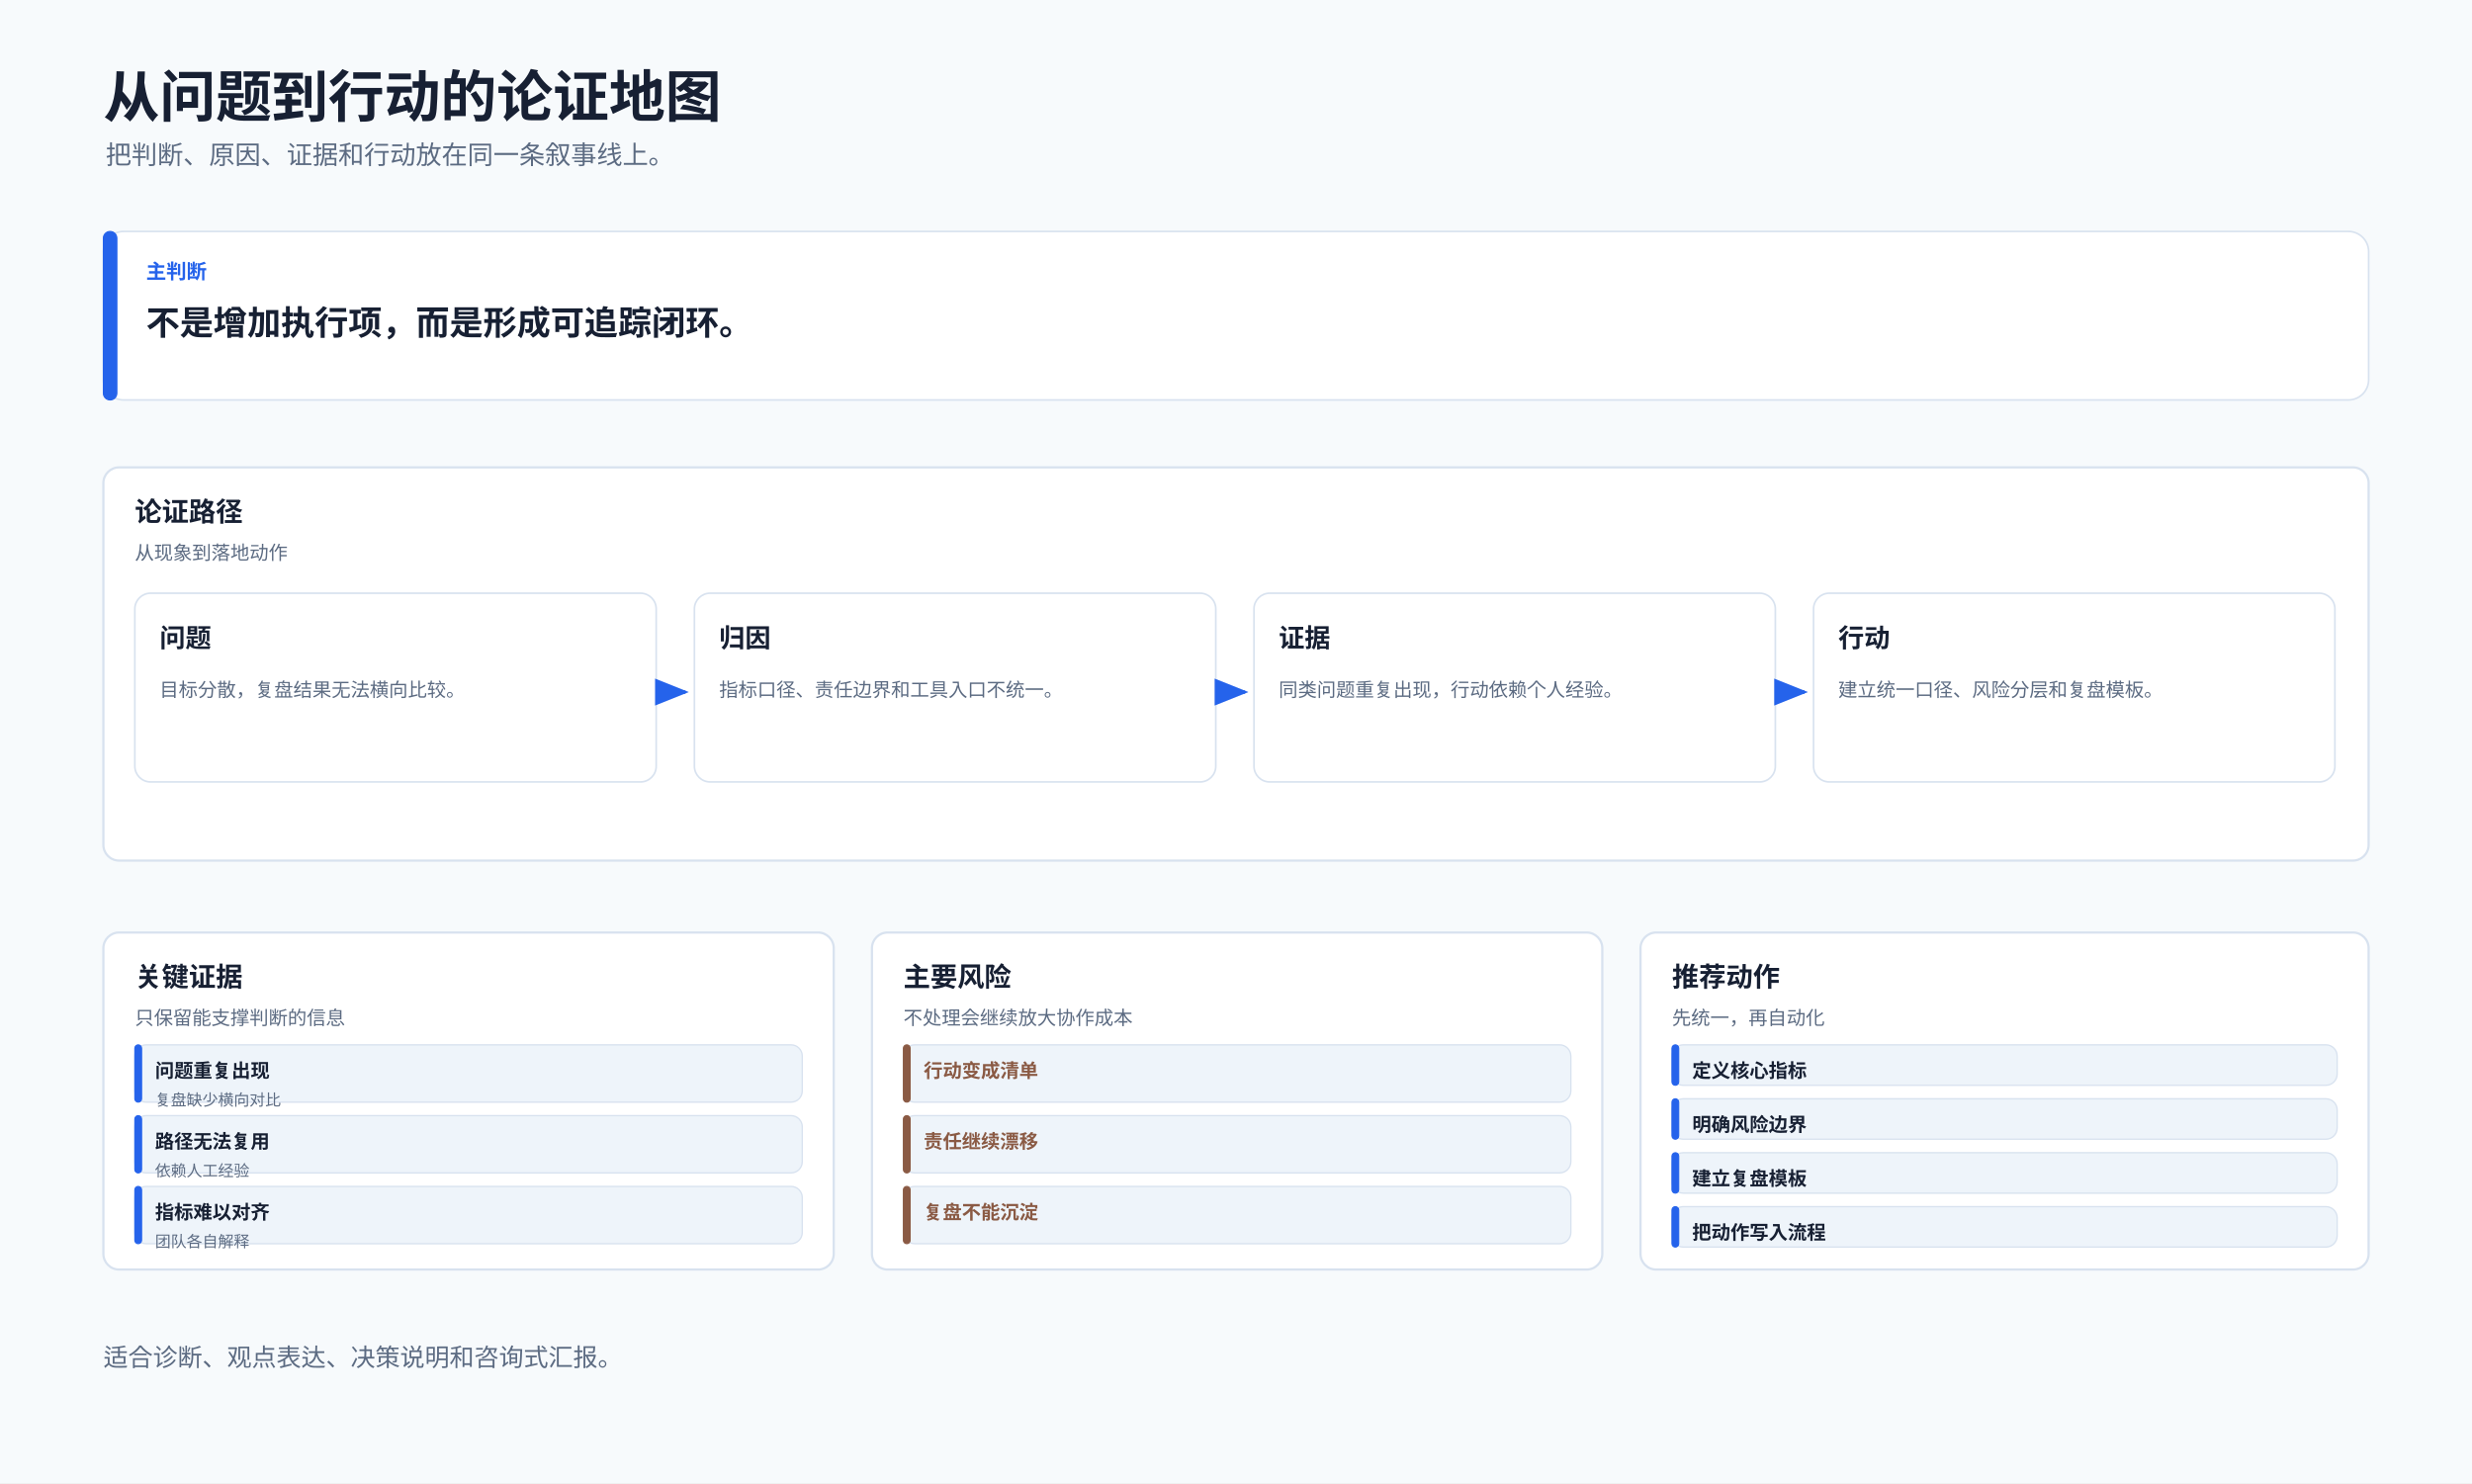
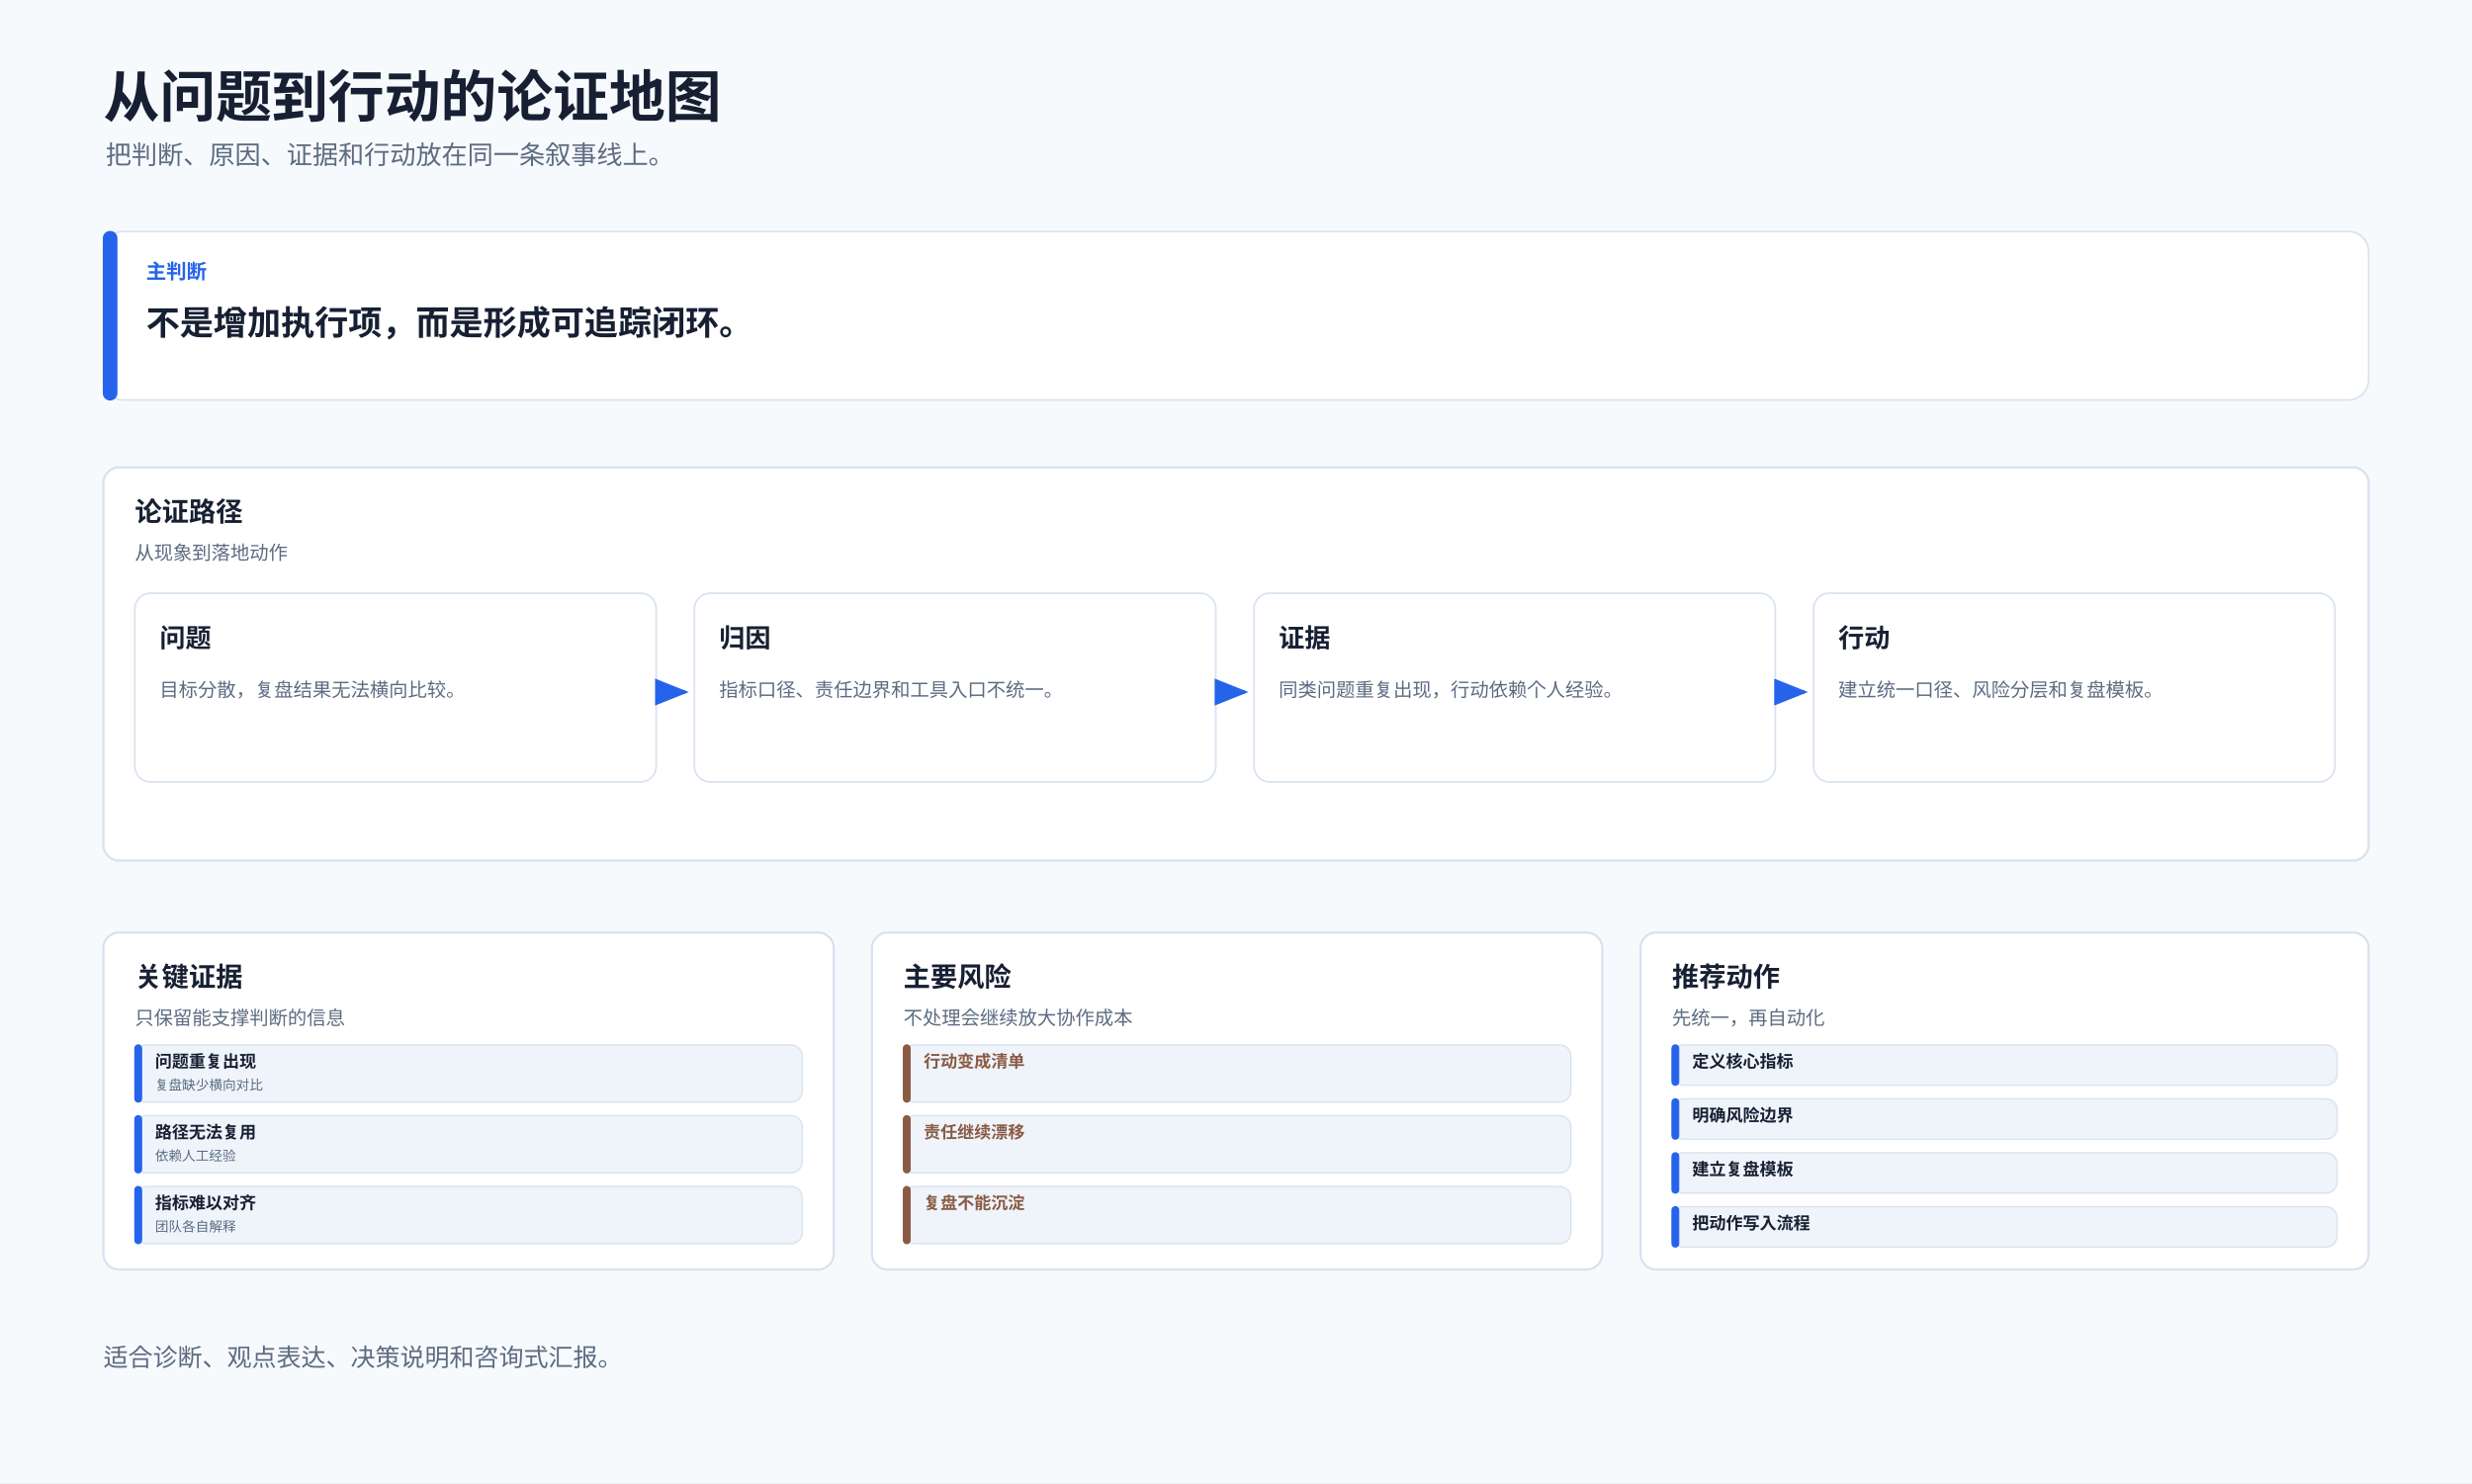
<svg xmlns="http://www.w3.org/2000/svg" width="2200" height="1320" viewBox="0 0 2200 1320">
  <defs>
    <marker id="arrow" markerWidth="12" markerHeight="12" refX="9" refY="4" orient="auto" markerUnits="strokeWidth">
      <path d="M0 0 L10 4 L0 8 z" fill="#2563EB" />
    </marker>
  </defs>
  <rect x="0" y="0" width="2200" height="1320" fill="#F7FAFC" />
  <text x="92" y="104" font-size="50" fill="#172033" font-weight="700">
    <tspan x="92" dy="0">从问题到行动的论证地图</tspan>
  </text>
  <text x="94" y="146" font-size="23" fill="#5C6B82" font-weight="400">
    <tspan x="94" dy="0">把判断、原因、证据和行动放在同一条叙事线上。</tspan>
  </text>
  <rect x="92" y="206" width="2016" height="150" rx="18" fill="#FFFFFF" stroke="#D8E2EF" stroke-width="1.5" />
  <rect x="92" y="206" width="12" height="150" rx="6" fill="#2563EB" stroke="#2563EB" stroke-width="1" />
  <text x="130" y="248" font-size="18" fill="#2563EB" font-weight="700">
    <tspan x="130" dy="0">主判断</tspan>
  </text>
  <text x="130" y="298" font-size="30" fill="#172033" font-weight="700">
    <tspan x="130" dy="0">不是增加执行项，而是形成可追踪闭环。</tspan>
  </text>
  <rect x="92" y="416" width="2016" height="350" rx="14" fill="#FFFFFF" stroke="#D8E2EF" stroke-width="2" />
  <text x="120" y="464" font-size="24" fill="#172033" font-weight="700">
    <tspan x="120" dy="0">论证路径</tspan>
  </text>
  <text x="120" y="498" font-size="17" fill="#5C6B82" font-weight="400">
    <tspan x="120" dy="0">从现象到落地动作</tspan>
  </text>
  <rect x="120" y="528" width="464" height="168" rx="14" fill="#FFFFFF" stroke="#D8E2EF" stroke-width="1.5" />
  <text x="142" y="576" font-size="23" fill="#172033" font-weight="700">
    <tspan x="142" dy="0">问题</tspan>
  </text>
  <text x="142" y="620" font-size="17" fill="#5C6B82" font-weight="400">
    <tspan x="142" dy="0">目标分散，复盘结果无法横向比较。</tspan>
  </text>
  <line x1="588" y1="616" x2="610" y2="616" stroke="#2563EB" stroke-width="3" marker-end="url(#arrow)" />
  <rect x="618" y="528" width="464" height="168" rx="14" fill="#FFFFFF" stroke="#D8E2EF" stroke-width="1.5" />
  <text x="640" y="576" font-size="23" fill="#172033" font-weight="700">
    <tspan x="640" dy="0">归因</tspan>
  </text>
  <text x="640" y="620" font-size="17" fill="#5C6B82" font-weight="400">
    <tspan x="640" dy="0">指标口径、责任边界和工具入口不统一。</tspan>
  </text>
  <line x1="1086" y1="616" x2="1108" y2="616" stroke="#2563EB" stroke-width="3" marker-end="url(#arrow)" />
  <rect x="1116" y="528" width="464" height="168" rx="14" fill="#FFFFFF" stroke="#D8E2EF" stroke-width="1.5" />
  <text x="1138" y="576" font-size="23" fill="#172033" font-weight="700">
    <tspan x="1138" dy="0">证据</tspan>
  </text>
  <text x="1138" y="620" font-size="17" fill="#5C6B82" font-weight="400">
    <tspan x="1138" dy="0">同类问题重复出现，行动依赖个人经验。</tspan>
  </text>
  <line x1="1584" y1="616" x2="1606" y2="616" stroke="#2563EB" stroke-width="3" marker-end="url(#arrow)" />
  <rect x="1614" y="528" width="464" height="168" rx="14" fill="#FFFFFF" stroke="#D8E2EF" stroke-width="1.5" />
  <text x="1636" y="576" font-size="23" fill="#172033" font-weight="700">
    <tspan x="1636" dy="0">行动</tspan>
  </text>
  <text x="1636" y="620" font-size="17" fill="#5C6B82" font-weight="400">
    <tspan x="1636" dy="0">建立统一口径、风险分层和复盘模板。</tspan>
  </text>
  <rect x="92" y="830" width="650" height="300" rx="14" fill="#FFFFFF" stroke="#D8E2EF" stroke-width="2" />
  <text x="120" y="878" font-size="24" fill="#172033" font-weight="700">
    <tspan x="120" dy="0">关键证据</tspan>
  </text>
  <text x="120" y="912" font-size="17" fill="#5C6B82" font-weight="400">
    <tspan x="120" dy="0">只保留能支撑判断的信息</tspan>
  </text>
  <rect x="120" y="930" width="594" height="51" rx="10" fill="#EEF4FA" stroke="#D8E2EF" stroke-width="1.2" />
  <rect x="120" y="930" width="6" height="51" rx="3" fill="#2563EB" stroke="#2563EB" stroke-width="1" />
-   <text x="138" y="959" font-size="17" fill="#172033" font-weight="700">
+   <text x="138" y="950" font-size="15" fill="#172033" font-weight="700">
    <tspan x="138" dy="0">问题重复出现</tspan>
  </text>
-   <text x="138" y="984" font-size="14" fill="#5C6B82" font-weight="400">
+   <text x="138" y="970" font-size="12" fill="#5C6B82" font-weight="400">
    <tspan x="138" dy="0">复盘缺少横向对比</tspan>
  </text>
  <rect x="120" y="993" width="594" height="51" rx="10" fill="#EEF4FA" stroke="#D8E2EF" stroke-width="1.2" />
  <rect x="120" y="993" width="6" height="51" rx="3" fill="#2563EB" stroke="#2563EB" stroke-width="1" />
-   <text x="138" y="1022" font-size="17" fill="#172033" font-weight="700">
+   <text x="138" y="1013" font-size="15" fill="#172033" font-weight="700">
    <tspan x="138" dy="0">路径无法复用</tspan>
  </text>
-   <text x="138" y="1047" font-size="14" fill="#5C6B82" font-weight="400">
+   <text x="138" y="1033" font-size="12" fill="#5C6B82" font-weight="400">
    <tspan x="138" dy="0">依赖人工经验</tspan>
  </text>
  <rect x="120" y="1056" width="594" height="51" rx="10" fill="#EEF4FA" stroke="#D8E2EF" stroke-width="1.2" />
  <rect x="120" y="1056" width="6" height="51" rx="3" fill="#2563EB" stroke="#2563EB" stroke-width="1" />
-   <text x="138" y="1085" font-size="17" fill="#172033" font-weight="700">
+   <text x="138" y="1076" font-size="15" fill="#172033" font-weight="700">
    <tspan x="138" dy="0">指标难以对齐</tspan>
  </text>
-   <text x="138" y="1110" font-size="14" fill="#5C6B82" font-weight="400">
+   <text x="138" y="1096" font-size="12" fill="#5C6B82" font-weight="400">
    <tspan x="138" dy="0">团队各自解释</tspan>
  </text>
  <rect x="776" y="830" width="650" height="300" rx="14" fill="#FFFFFF" stroke="#D8E2EF" stroke-width="2" />
  <text x="804" y="878" font-size="24" fill="#172033" font-weight="700">
    <tspan x="804" dy="0">主要风险</tspan>
  </text>
  <text x="804" y="912" font-size="17" fill="#5C6B82" font-weight="400">
    <tspan x="804" dy="0">不处理会继续放大协作成本</tspan>
  </text>
  <rect x="804" y="930" width="594" height="51" rx="10" fill="#EEF4FA" stroke="#D8E2EF" stroke-width="1.2" />
  <rect x="804" y="930" width="6" height="51" rx="3" fill="#8A5A44" stroke="#8A5A44" stroke-width="1" />
-   <text x="822" y="959" font-size="17" fill="#8A5A44" font-weight="700">
+   <text x="822" y="950" font-size="15" fill="#8A5A44" font-weight="700">
    <tspan x="822" dy="0">行动变成清单</tspan>
  </text>
  <rect x="804" y="993" width="594" height="51" rx="10" fill="#EEF4FA" stroke="#D8E2EF" stroke-width="1.2" />
  <rect x="804" y="993" width="6" height="51" rx="3" fill="#8A5A44" stroke="#8A5A44" stroke-width="1" />
-   <text x="822" y="1022" font-size="17" fill="#8A5A44" font-weight="700">
+   <text x="822" y="1013" font-size="15" fill="#8A5A44" font-weight="700">
    <tspan x="822" dy="0">责任继续漂移</tspan>
  </text>
  <rect x="804" y="1056" width="594" height="51" rx="10" fill="#EEF4FA" stroke="#D8E2EF" stroke-width="1.2" />
  <rect x="804" y="1056" width="6" height="51" rx="3" fill="#8A5A44" stroke="#8A5A44" stroke-width="1" />
-   <text x="822" y="1085" font-size="17" fill="#8A5A44" font-weight="700">
+   <text x="822" y="1076" font-size="15" fill="#8A5A44" font-weight="700">
    <tspan x="822" dy="0">复盘不能沉淀</tspan>
  </text>
  <rect x="1460" y="830" width="648" height="300" rx="14" fill="#FFFFFF" stroke="#D8E2EF" stroke-width="2" />
  <text x="1488" y="878" font-size="24" fill="#172033" font-weight="700">
    <tspan x="1488" dy="0">推荐动作</tspan>
  </text>
  <text x="1488" y="912" font-size="17" fill="#5C6B82" font-weight="400">
    <tspan x="1488" dy="0">先统一，再自动化</tspan>
  </text>
  <rect x="1488" y="930" width="592" height="36" rx="10" fill="#EEF4FA" stroke="#D8E2EF" stroke-width="1.2" />
  <rect x="1488" y="930" width="6" height="36" rx="3" fill="#2563EB" stroke="#2563EB" stroke-width="1" />
-   <text x="1506" y="959" font-size="17" fill="#172033" font-weight="700">
+   <text x="1506" y="950" font-size="15" fill="#172033" font-weight="700">
    <tspan x="1506" dy="0">定义核心指标</tspan>
  </text>
  <rect x="1488" y="978" width="592" height="36" rx="10" fill="#EEF4FA" stroke="#D8E2EF" stroke-width="1.2" />
  <rect x="1488" y="978" width="6" height="36" rx="3" fill="#2563EB" stroke="#2563EB" stroke-width="1" />
-   <text x="1506" y="1007" font-size="17" fill="#172033" font-weight="700">
+   <text x="1506" y="998" font-size="15" fill="#172033" font-weight="700">
    <tspan x="1506" dy="0">明确风险边界</tspan>
  </text>
  <rect x="1488" y="1026" width="592" height="36" rx="10" fill="#EEF4FA" stroke="#D8E2EF" stroke-width="1.2" />
  <rect x="1488" y="1026" width="6" height="36" rx="3" fill="#2563EB" stroke="#2563EB" stroke-width="1" />
-   <text x="1506" y="1055" font-size="17" fill="#172033" font-weight="700">
+   <text x="1506" y="1046" font-size="15" fill="#172033" font-weight="700">
    <tspan x="1506" dy="0">建立复盘模板</tspan>
  </text>
  <rect x="1488" y="1074" width="592" height="36" rx="10" fill="#EEF4FA" stroke="#D8E2EF" stroke-width="1.2" />
  <rect x="1488" y="1074" width="6" height="36" rx="3" fill="#2563EB" stroke="#2563EB" stroke-width="1" />
-   <text x="1506" y="1103" font-size="17" fill="#172033" font-weight="700">
+   <text x="1506" y="1094" font-size="15" fill="#172033" font-weight="700">
    <tspan x="1506" dy="0">把动作写入流程</tspan>
  </text>
  <text x="92" y="1216" font-size="22" fill="#5C6B82" font-weight="400">
    <tspan x="92" dy="0">适合诊断、观点表达、决策说明和咨询式汇报。</tspan>
  </text>
</svg>
